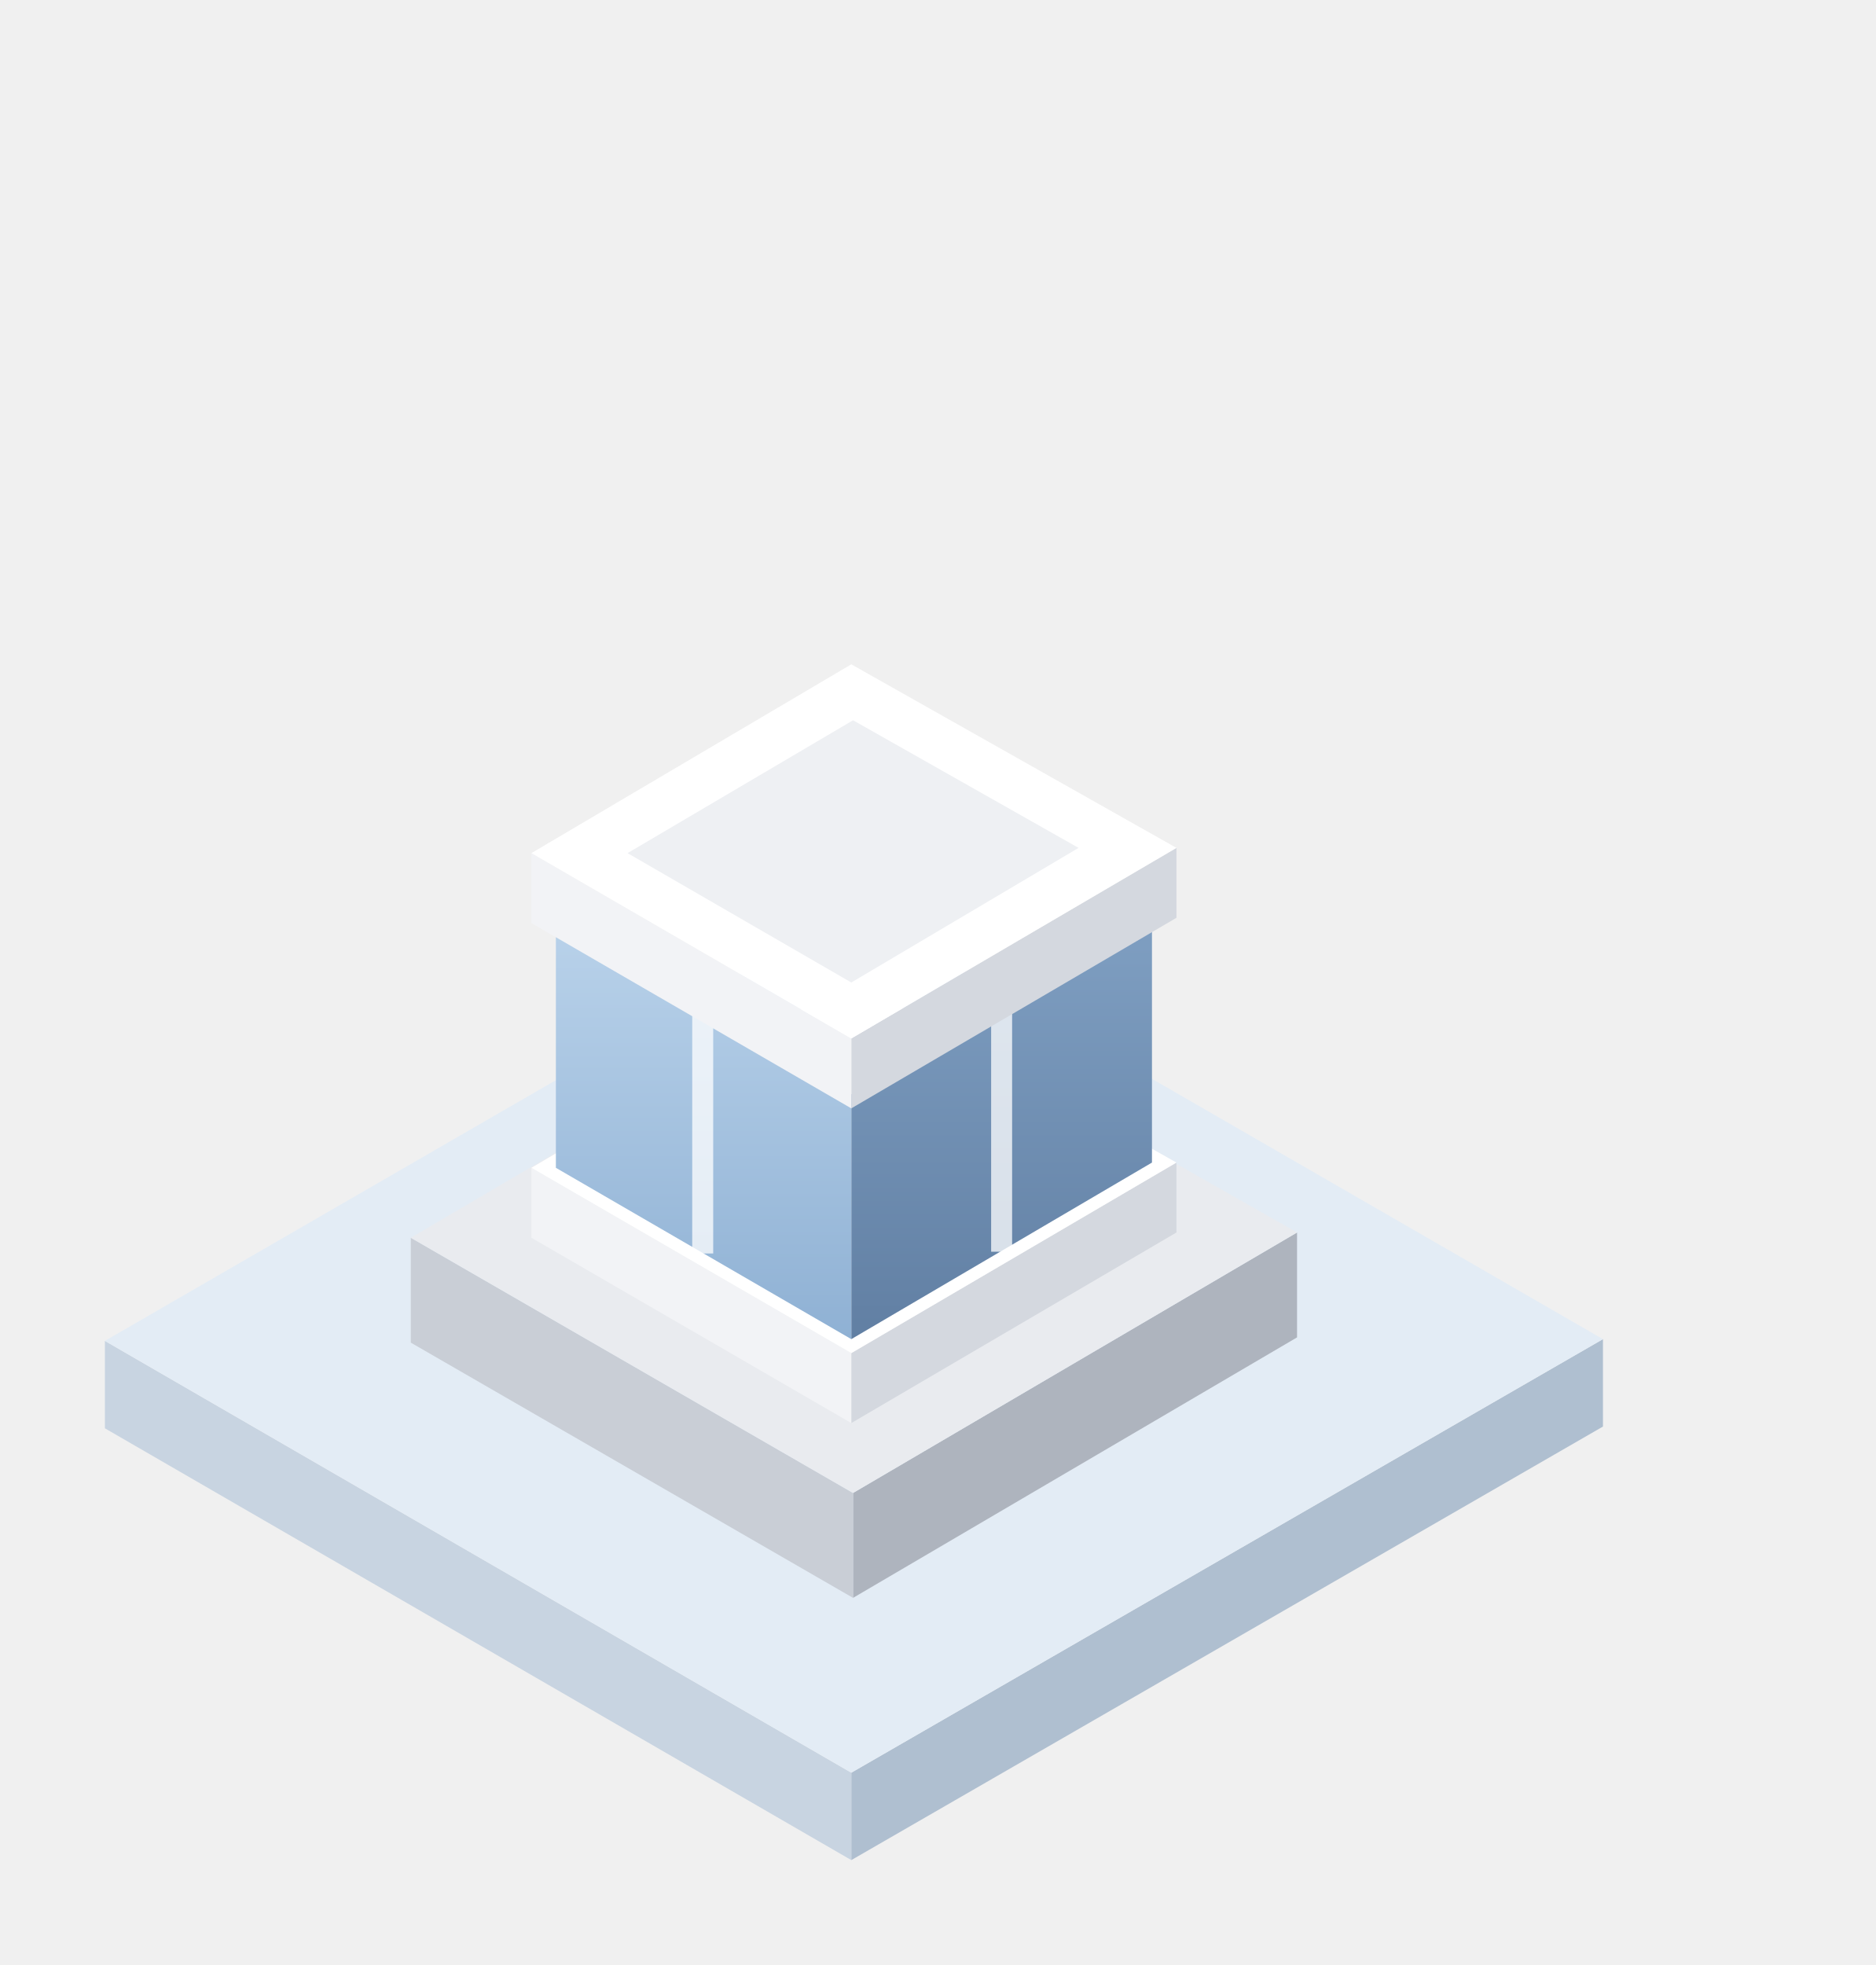
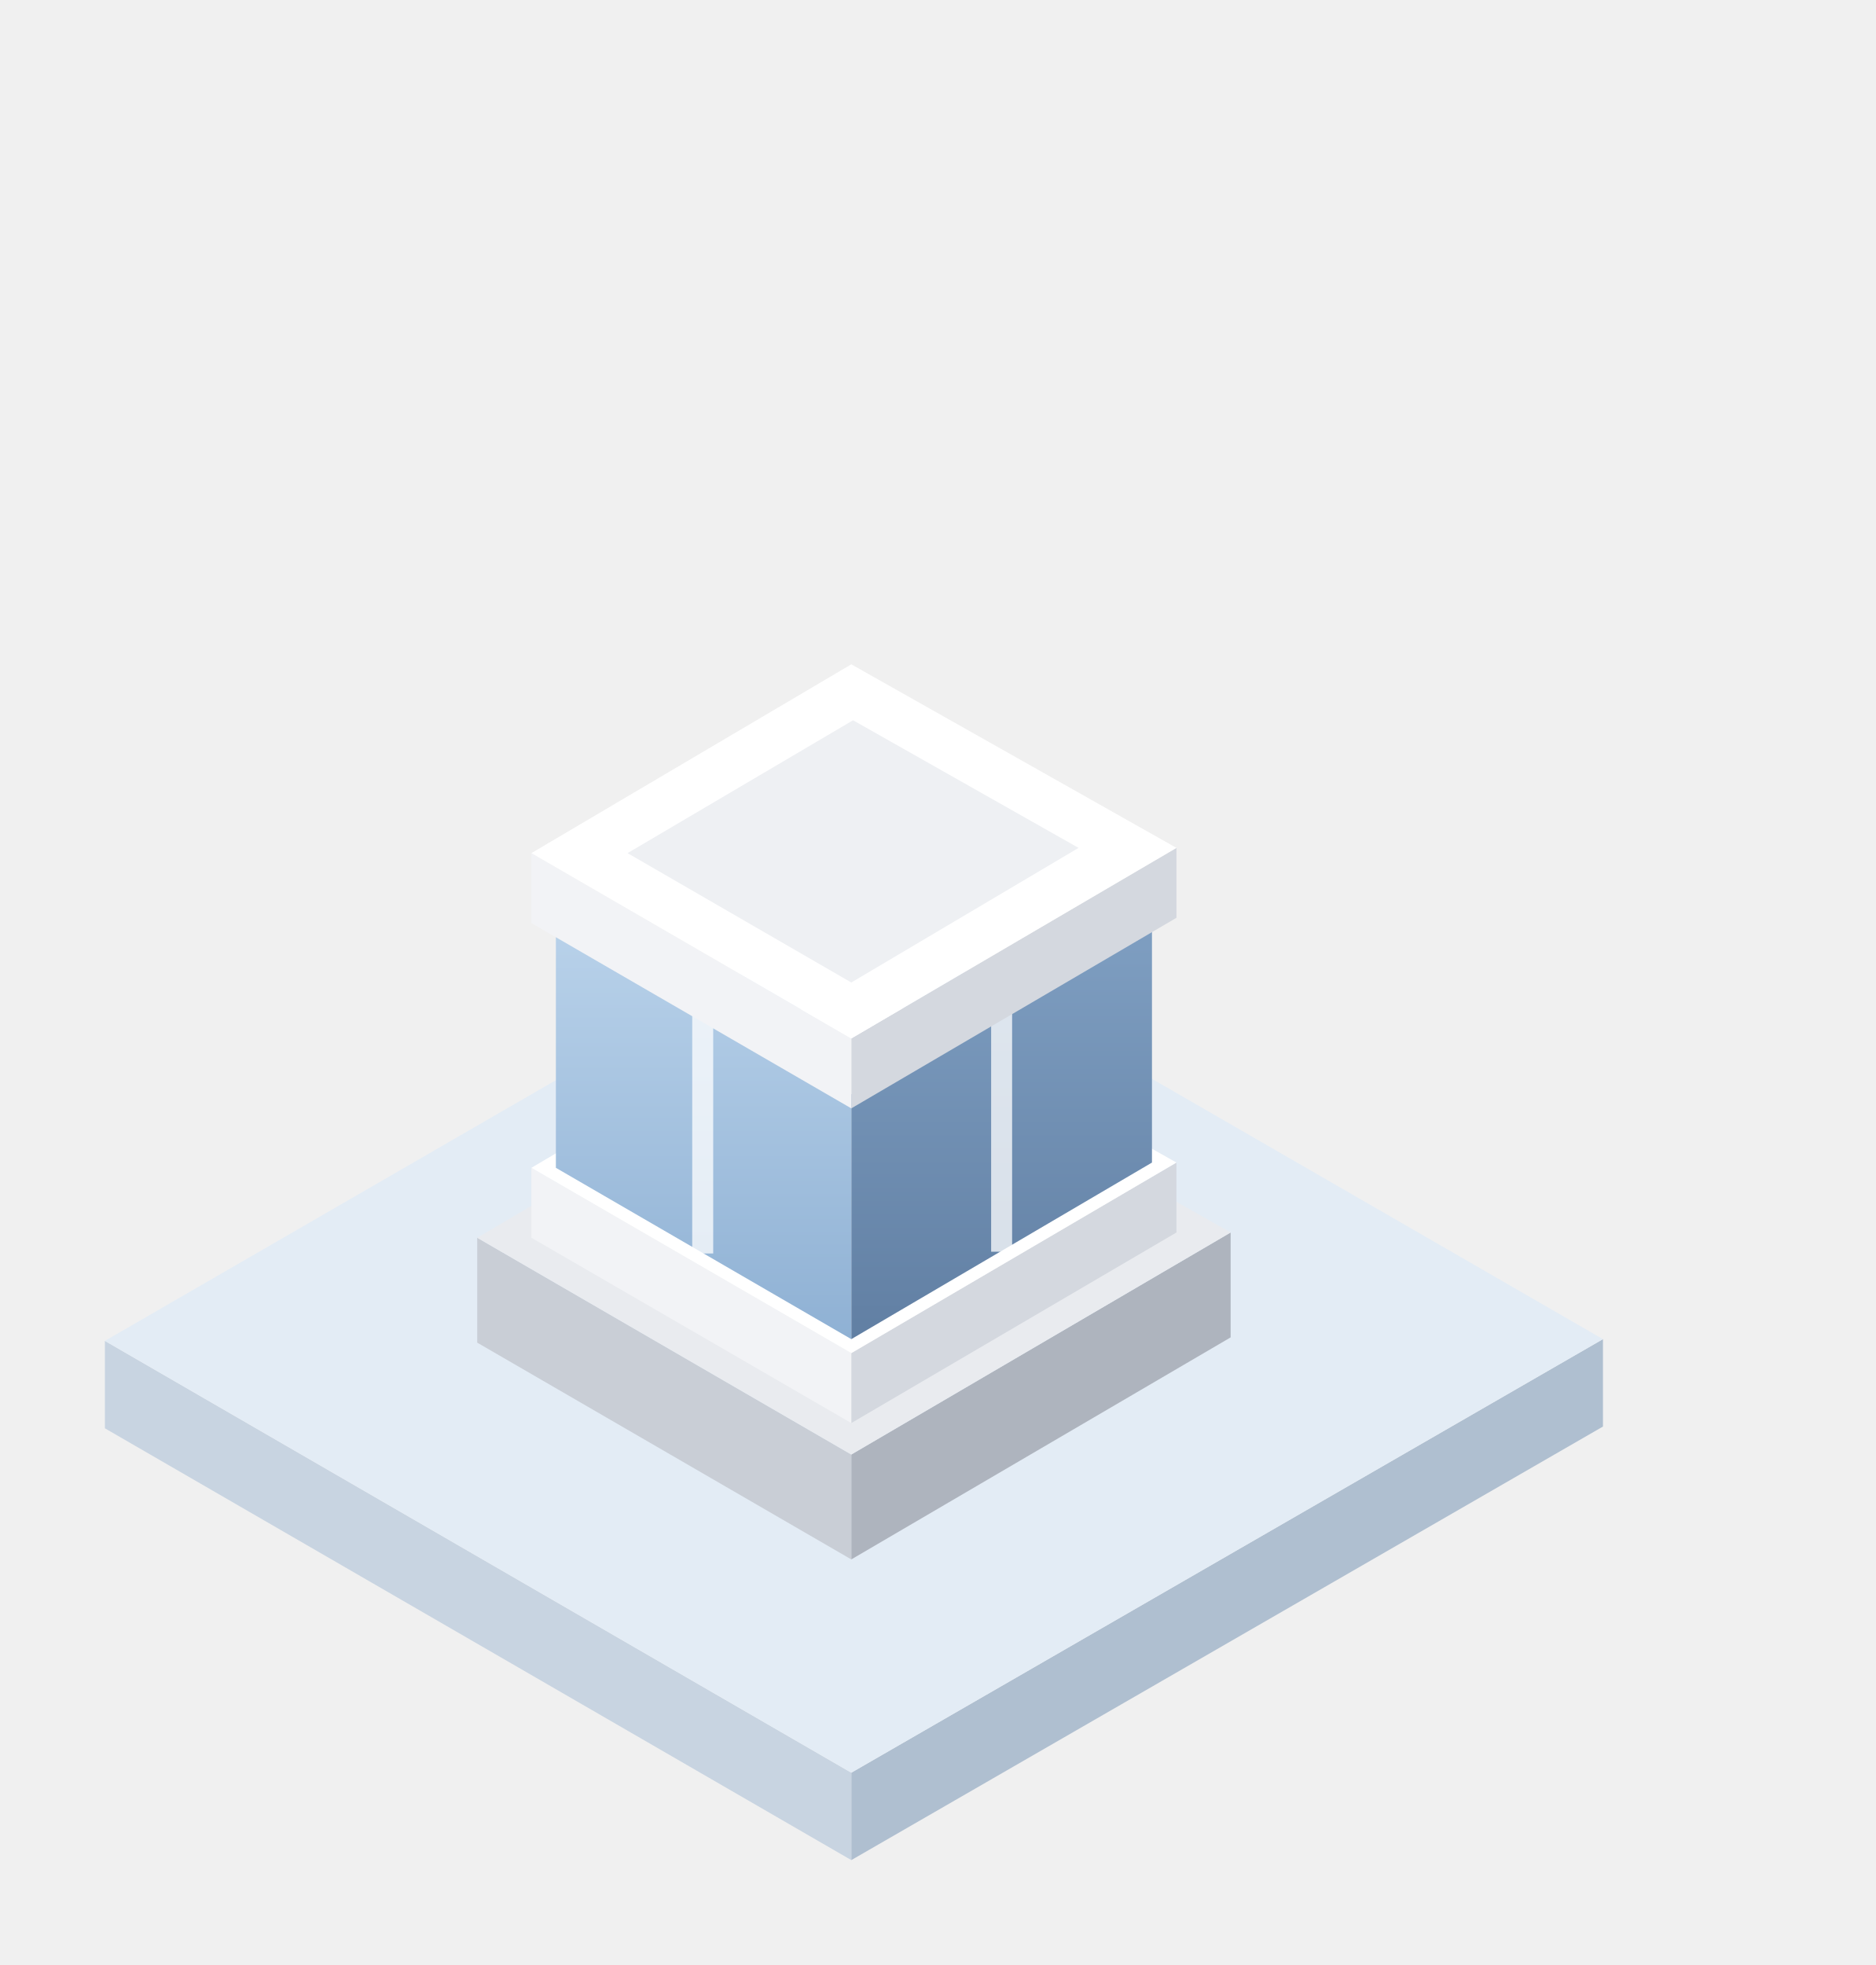
<svg xmlns="http://www.w3.org/2000/svg" viewBox="213.5 37.2 107.3 112.4" width="214.6" height="224.8">
  <defs>
    <linearGradient id="iso-glass-l" x1="0" y1="0" x2="0" y2="1">
      <stop offset="0" stop-color="#B9D2EA" />
      <stop offset="1" stop-color="#8FB1D4" />
    </linearGradient>
    <linearGradient id="iso-glass-r" x1="0" y1="0" x2="0" y2="1">
      <stop offset="0" stop-color="#7F9FC2" />
      <stop offset="1" stop-color="#617FA3" />
    </linearGradient>
    <linearGradient id="iso-lit-glow" x1="0" y1="0" x2="0" y2="1">
      <stop offset="0" stop-color="#FFFFFF" stop-opacity="0.75" />
      <stop offset="1" stop-color="#FFFFFF" stop-opacity="0" />
    </linearGradient>
    <linearGradient id="iso-lit-l" x1="0" y1="0" x2="0" y2="1">
      <stop offset="0" stop-color="#FFF7DC" />
      <stop offset="1" stop-color="#FFD47E" />
    </linearGradient>
    <linearGradient id="iso-lit-r" x1="0" y1="0" x2="0" y2="1">
      <stop offset="0" stop-color="#FBE2A2" />
      <stop offset="1" stop-color="#ECB65A" />
    </linearGradient>
    <radialGradient id="iso-shadow" cx="0.5" cy="0.5" r="0.5">
      <stop offset="0" stop-color="#1D2B40" stop-opacity="0.22" />
      <stop offset="1" stop-color="#1D2B40" stop-opacity="0" />
    </radialGradient>
    <radialGradient id="iso-tree" cx="0.35" cy="0.3" r="0.75">
      <stop offset="0" stop-color="#9FD08A" />
      <stop offset="1" stop-color="#4F9A5E" />
    </radialGradient>
  </defs>
  <g id="livello-ombra" data-livello="ombre">
    <ellipse cx="262.3" cy="113.9" rx="21.4" ry="12.3" fill="url(#iso-shadow)" />
  </g>
  <g id="livello-lotto" data-livello="terreno">
    <polygon points="305.2,118.8 262.2,143.6 262.2,138.6 305.2,113.8" fill="#AFBFD0" />
    <polygon points="262.2,143.6 219.5,118.9 219.5,113.9 262.2,138.6" fill="#C8D4E1" />
    <polygon points="262.4,89.1 305.2,113.8 262.2,138.6 219.5,113.9" fill="#E3ECF5" />
  </g>
  <g id="livello-percorso" data-livello="percorsi">
</g>
  <g id="livello-alberi-dietro" data-livello="alberi">
</g>
  <g id="livello-basamento" data-livello="edifici">
-     <polygon points="287.7,113.7 262.3,128.6 262.3,122.6 287.7,107.7" fill="#AEB4BE" />
-     <polygon points="262.3,128.6 237,114 237,108 262.3,122.6" fill="#C9CED6" />
-     <polygon points="262.3,122.6 237,108 262.2,93.2 287.7,107.7" fill="#E9EBEF" />
+     <polygon points="283.9,113.7 262.2,126.4 262.2,120.4 283.9,107.7" fill="#AEB4BE" />
+     <polygon points="262.2,126.4 240.8,114 240.8,108 262.2,120.4" fill="#C9CED6" />
+     <polygon points="262.2,120.4 240.8,108 262.2,95.4 283.9,107.7" fill="#E9EBEF" />
  </g>
  <g id="livello-MIA0207000" data-livello="piani" data-piano="MIA0207000">
    <polygon points="280.8,107.7 262.2,118.6 262.2,114.6 280.8,103.7" fill="#D4D8DF" />
    <polygon points="262.2,118.6 243.9,108 243.9,104 262.2,114.6" fill="#F2F3F6" />
    <polygon points="262.2,114.6 243.9,104 262.2,93.2 280.8,103.7" fill="#FFFFFF" />
    <polygon points="279.4,103.7 262.2,113.8 262.2,99.8 279.4,89.7" fill="url(#iso-glass-r)" />
    <polygon points="262.2,113.8 245.3,104 245.3,90 262.2,99.8" fill="url(#iso-glass-l)" />
    <path d="M270.8 108.8V94.8M253.7 108.9V94.9" stroke="#FFFFFF" stroke-width="1.2" opacity="0.75" />
  </g>
  <g id="livello-MIA0207000-acceso" data-livello="piani" data-piano="MIA0207000" data-acceso="true" style="display: none">
    <polygon points="280.8,107.7 262.2,118.6 262.2,114.6 280.8,103.7" fill="#D4D8DF" />
    <polygon points="262.2,118.6 243.9,108 243.9,104 262.2,114.6" fill="#F2F3F6" />
    <polygon points="262.2,114.6 243.9,104 262.2,93.2 280.8,103.7" fill="#FFFFFF" />
    <polygon points="279.4,107.7 262.2,117.8 262.2,113.8 279.4,103.7" fill="#FFD98A" opacity="0.55" />
    <polygon points="279.4,103.7 262.2,113.8 262.2,99.8 279.4,89.7" fill="url(#iso-lit-r)" />
    <polygon points="279.4,103.7 270.8,108.8 270.8,94.8 279.4,89.7" fill="#B87A24" opacity="0.14" />
    <polygon points="279.4,96.7 262.2,106.8 262.2,99.8 279.4,89.7" fill="url(#iso-lit-glow)" />
    <polygon points="262.2,117.8 245.3,108 245.3,104 262.2,113.8" fill="#FFD98A" opacity="0.55" />
    <polygon points="262.2,113.8 245.3,104 245.3,90 262.2,99.8" fill="url(#iso-lit-l)" />
    <polygon points="262.2,106.8 245.3,97 245.3,90 262.2,99.8" fill="url(#iso-lit-glow)" />
    <path d="M279.4 100.5L262.2 110.6M262.2 110.6L245.3 100.8" stroke="#D9963A" stroke-width="1.1" opacity="0.4" />
    <path d="M270.8 108.8V94.8M253.7 108.9V94.9" stroke="#9C7434" stroke-width="1.2" opacity="0.55" />
  </g>
  <g id="livello-ingresso" data-livello="ingressi">
</g>
  <g id="livello-tetto" data-livello="edifici">
    <polygon points="280.8,89.7 262.2,100.6 262.2,96.6 280.8,85.7" fill="#D4D8DF" />
    <polygon points="262.2,100.6 243.9,90 243.9,86 262.2,96.6" fill="#F2F3F6" />
    <polygon points="262.2,96.6 243.9,86 262.2,75.2 280.8,85.7" fill="#FFFFFF" />
    <polygon points="262.2,93.4 249.4,86 262.3,78.4 275.2,85.7" fill="#EEF0F3" />
  </g>
  <g id="livello-impianti" data-livello="impianti">
</g>
  <g id="livello-alberi-davanti" data-livello="alberi">
</g>
  <g id="livello-etichette-piani" data-livello="etichette-piani" style="display: none">
    <path d="M282.8 96.7H290.8" stroke="#8E8E93" stroke-width="0.8" stroke-dasharray="1.5 1.5" />
    <rect x="290.8" y="91.7" width="9" height="10" rx="5" fill="#FFFFFF" stroke="#E3E5EA" stroke-width="0.8" />
    <text x="295.3" y="99.3" font-size="7" font-weight="700" text-anchor="middle" fill="#1C6BAD" font-family="-apple-system, system-ui, sans-serif">T</text>
  </g>
</svg>
